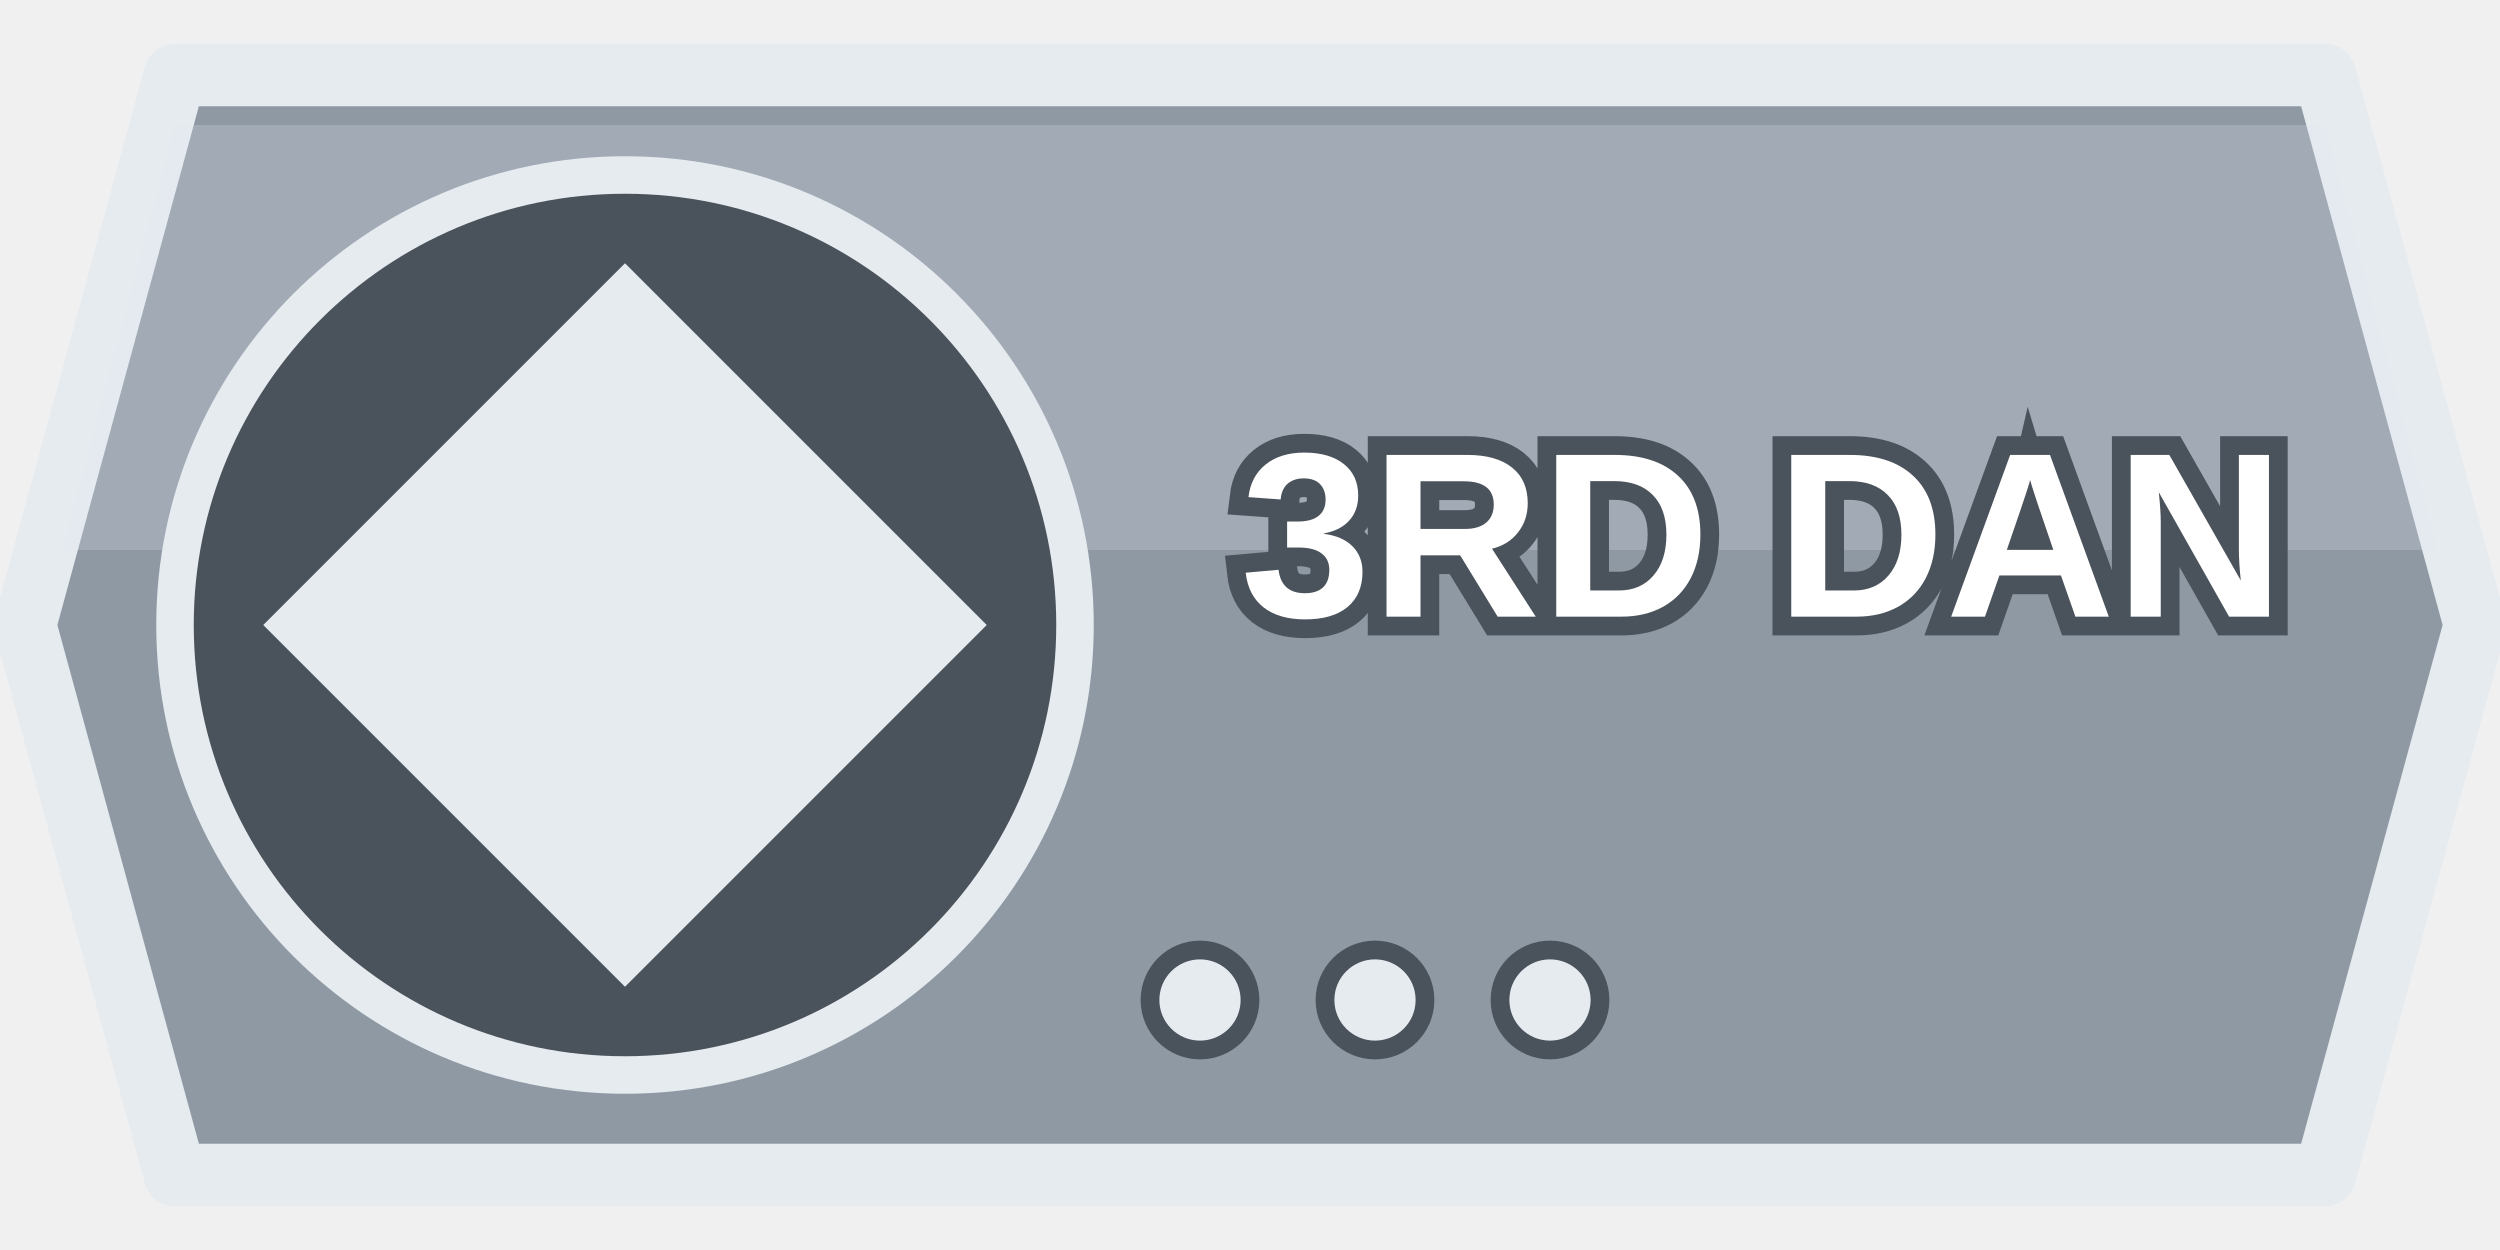
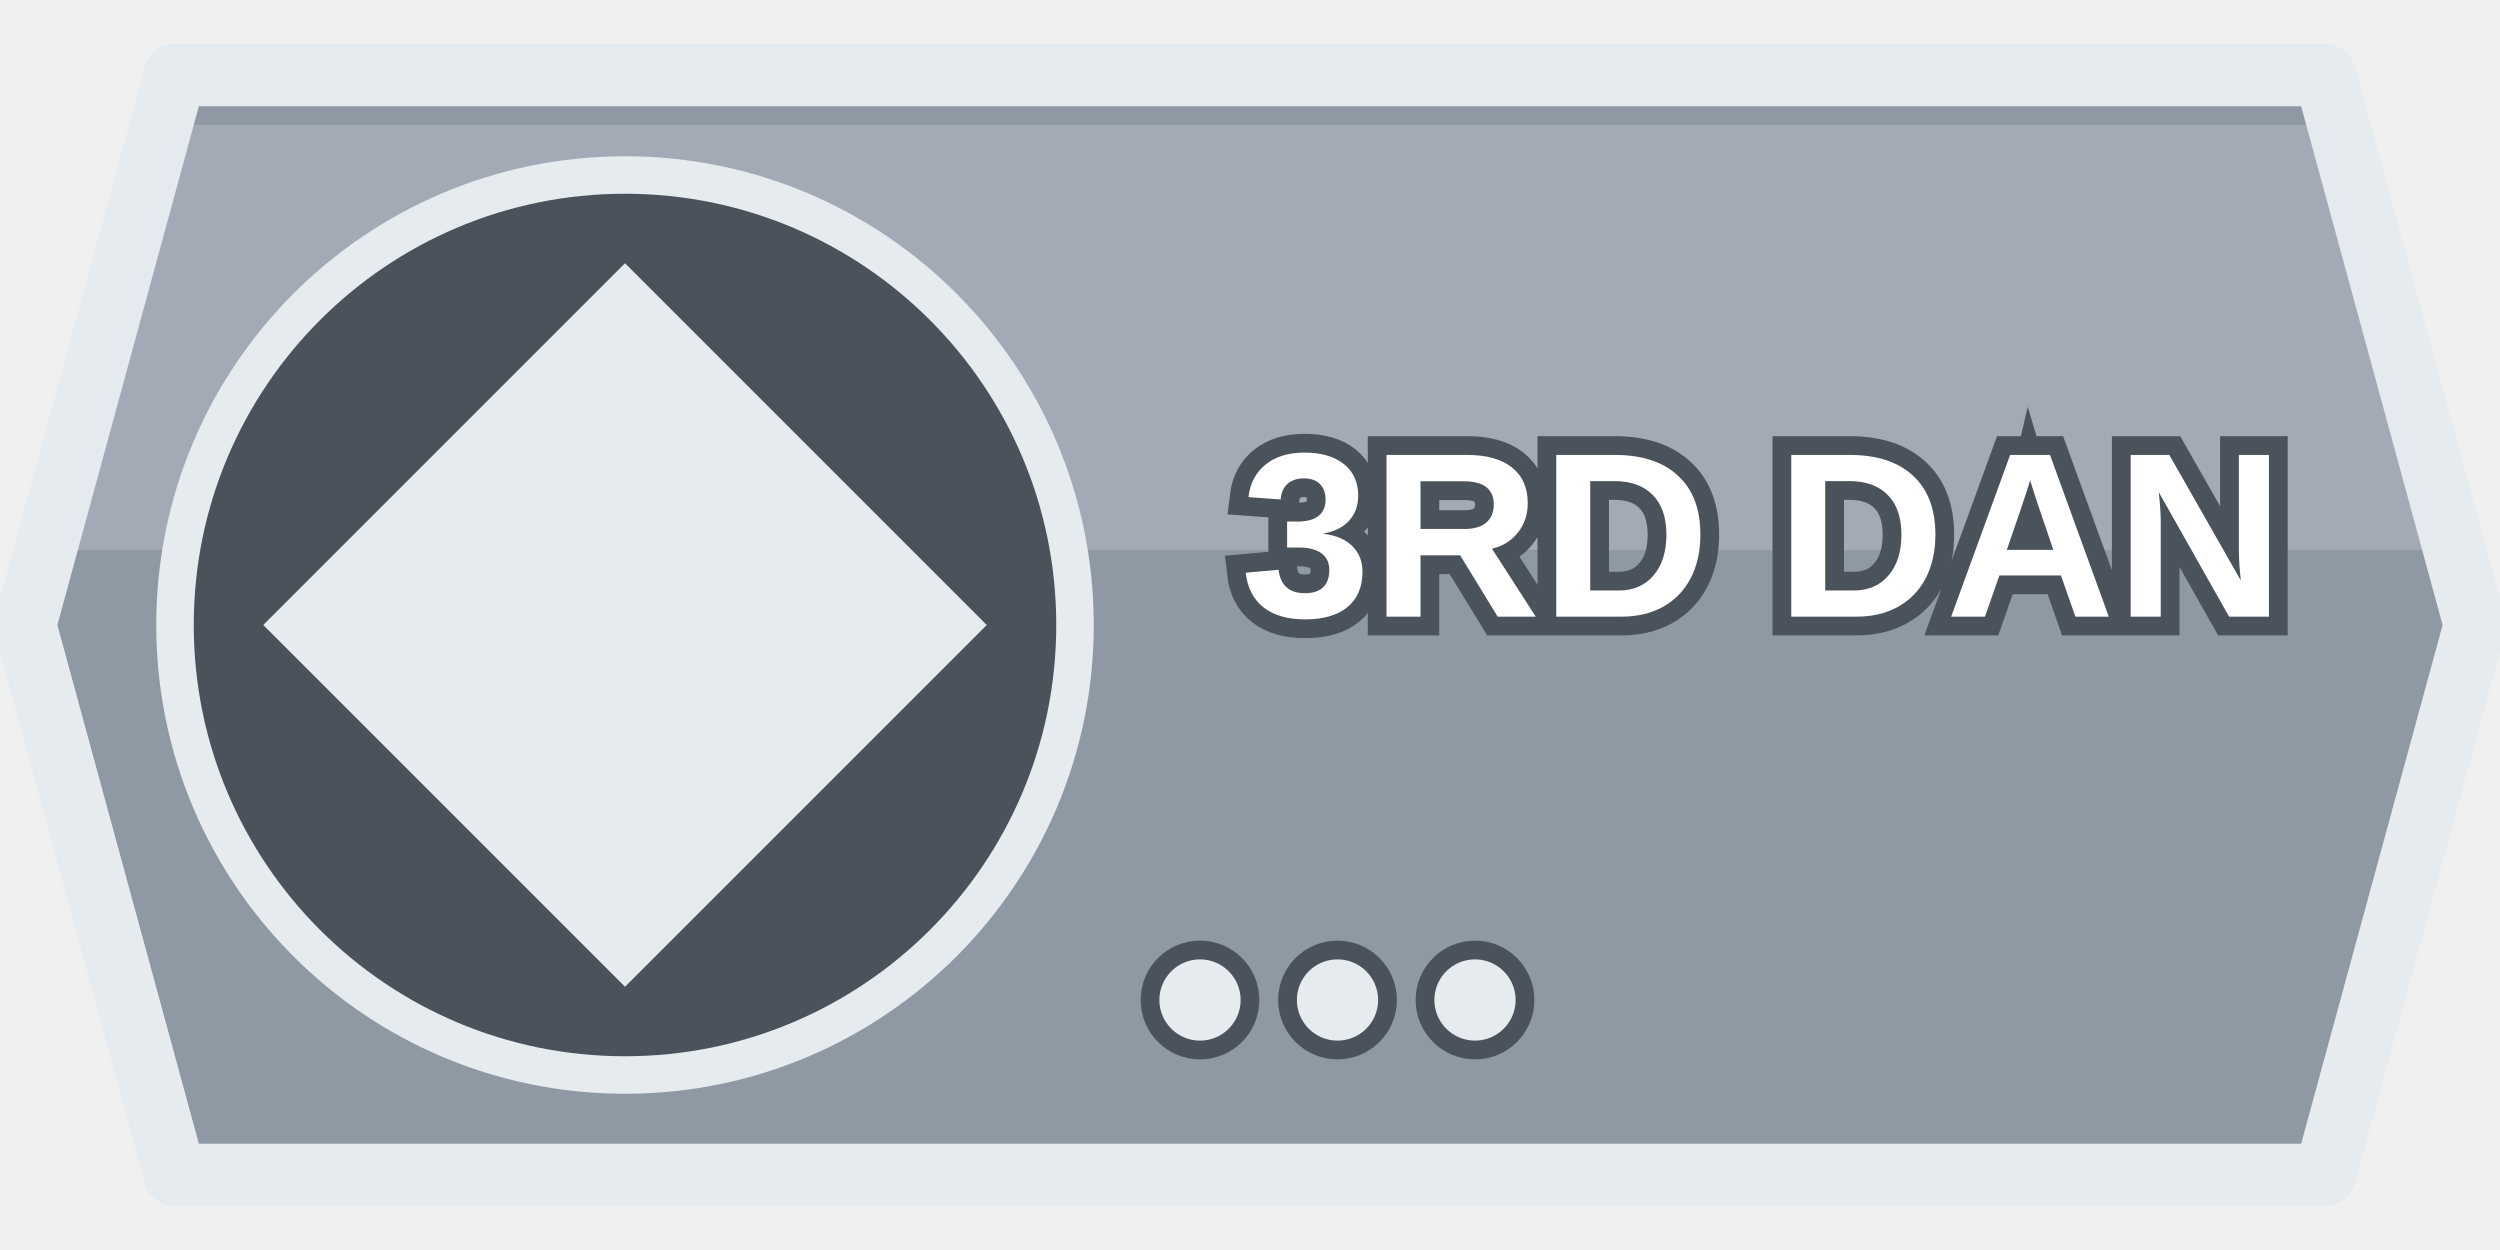
<svg xmlns="http://www.w3.org/2000/svg" viewBox="0 0 200 100" width="200" height="100">
  <polygon points="14.00,6.00 186.00,6.00 198.00,50.00 186.00,94.00 14.00,94.00 2.00,50.00" fill="#8f99a4" stroke="#e6ebf0" stroke-width="5" stroke-linejoin="round" />
  <polygon points="14.00,10.00 186.00,10.00 195.00,44.00 5.00,44.00" fill="#e6ebf0" fill-opacity="0.22" />
  <circle cx="50" cy="50" r="36" fill="#4a525b" stroke="#e6ebf0" stroke-width="3" />
  <polygon points="50.00,20.00 80.00,50.00 50.00,80.00 20.00,50.00" fill="#e6ebf0" stroke="#4a525b" stroke-width="1.5" stroke-linejoin="round" />
  <circle cx="96.0" cy="80.0" r="4" fill="#e6ebf0" stroke="#4a525b" stroke-width="1.5" />
-   <circle cx="110.0" cy="80.0" r="4" fill="#e6ebf0" stroke="#4a525b" stroke-width="1.5" />
-   <circle cx="124.0" cy="80.0" r="4" fill="#e6ebf0" stroke="#4a525b" stroke-width="1.5" />
+   <circle cx="107.0" cy="80.0" r="4" fill="#e6ebf0" stroke="#4a525b" stroke-width="1.5" />
+   <circle cx="118.0" cy="80.0" r="4" fill="#e6ebf0" stroke="#4a525b" stroke-width="1.5" />
  <text x="141" y="44" text-anchor="middle" dominant-baseline="middle" font-family="Arial, Helvetica, sans-serif" font-weight="bold" font-size="18.8" fill="#ffffff" stroke="#4a525b" stroke-width="3" paint-order="stroke">3RD DAN</text>
</svg>
